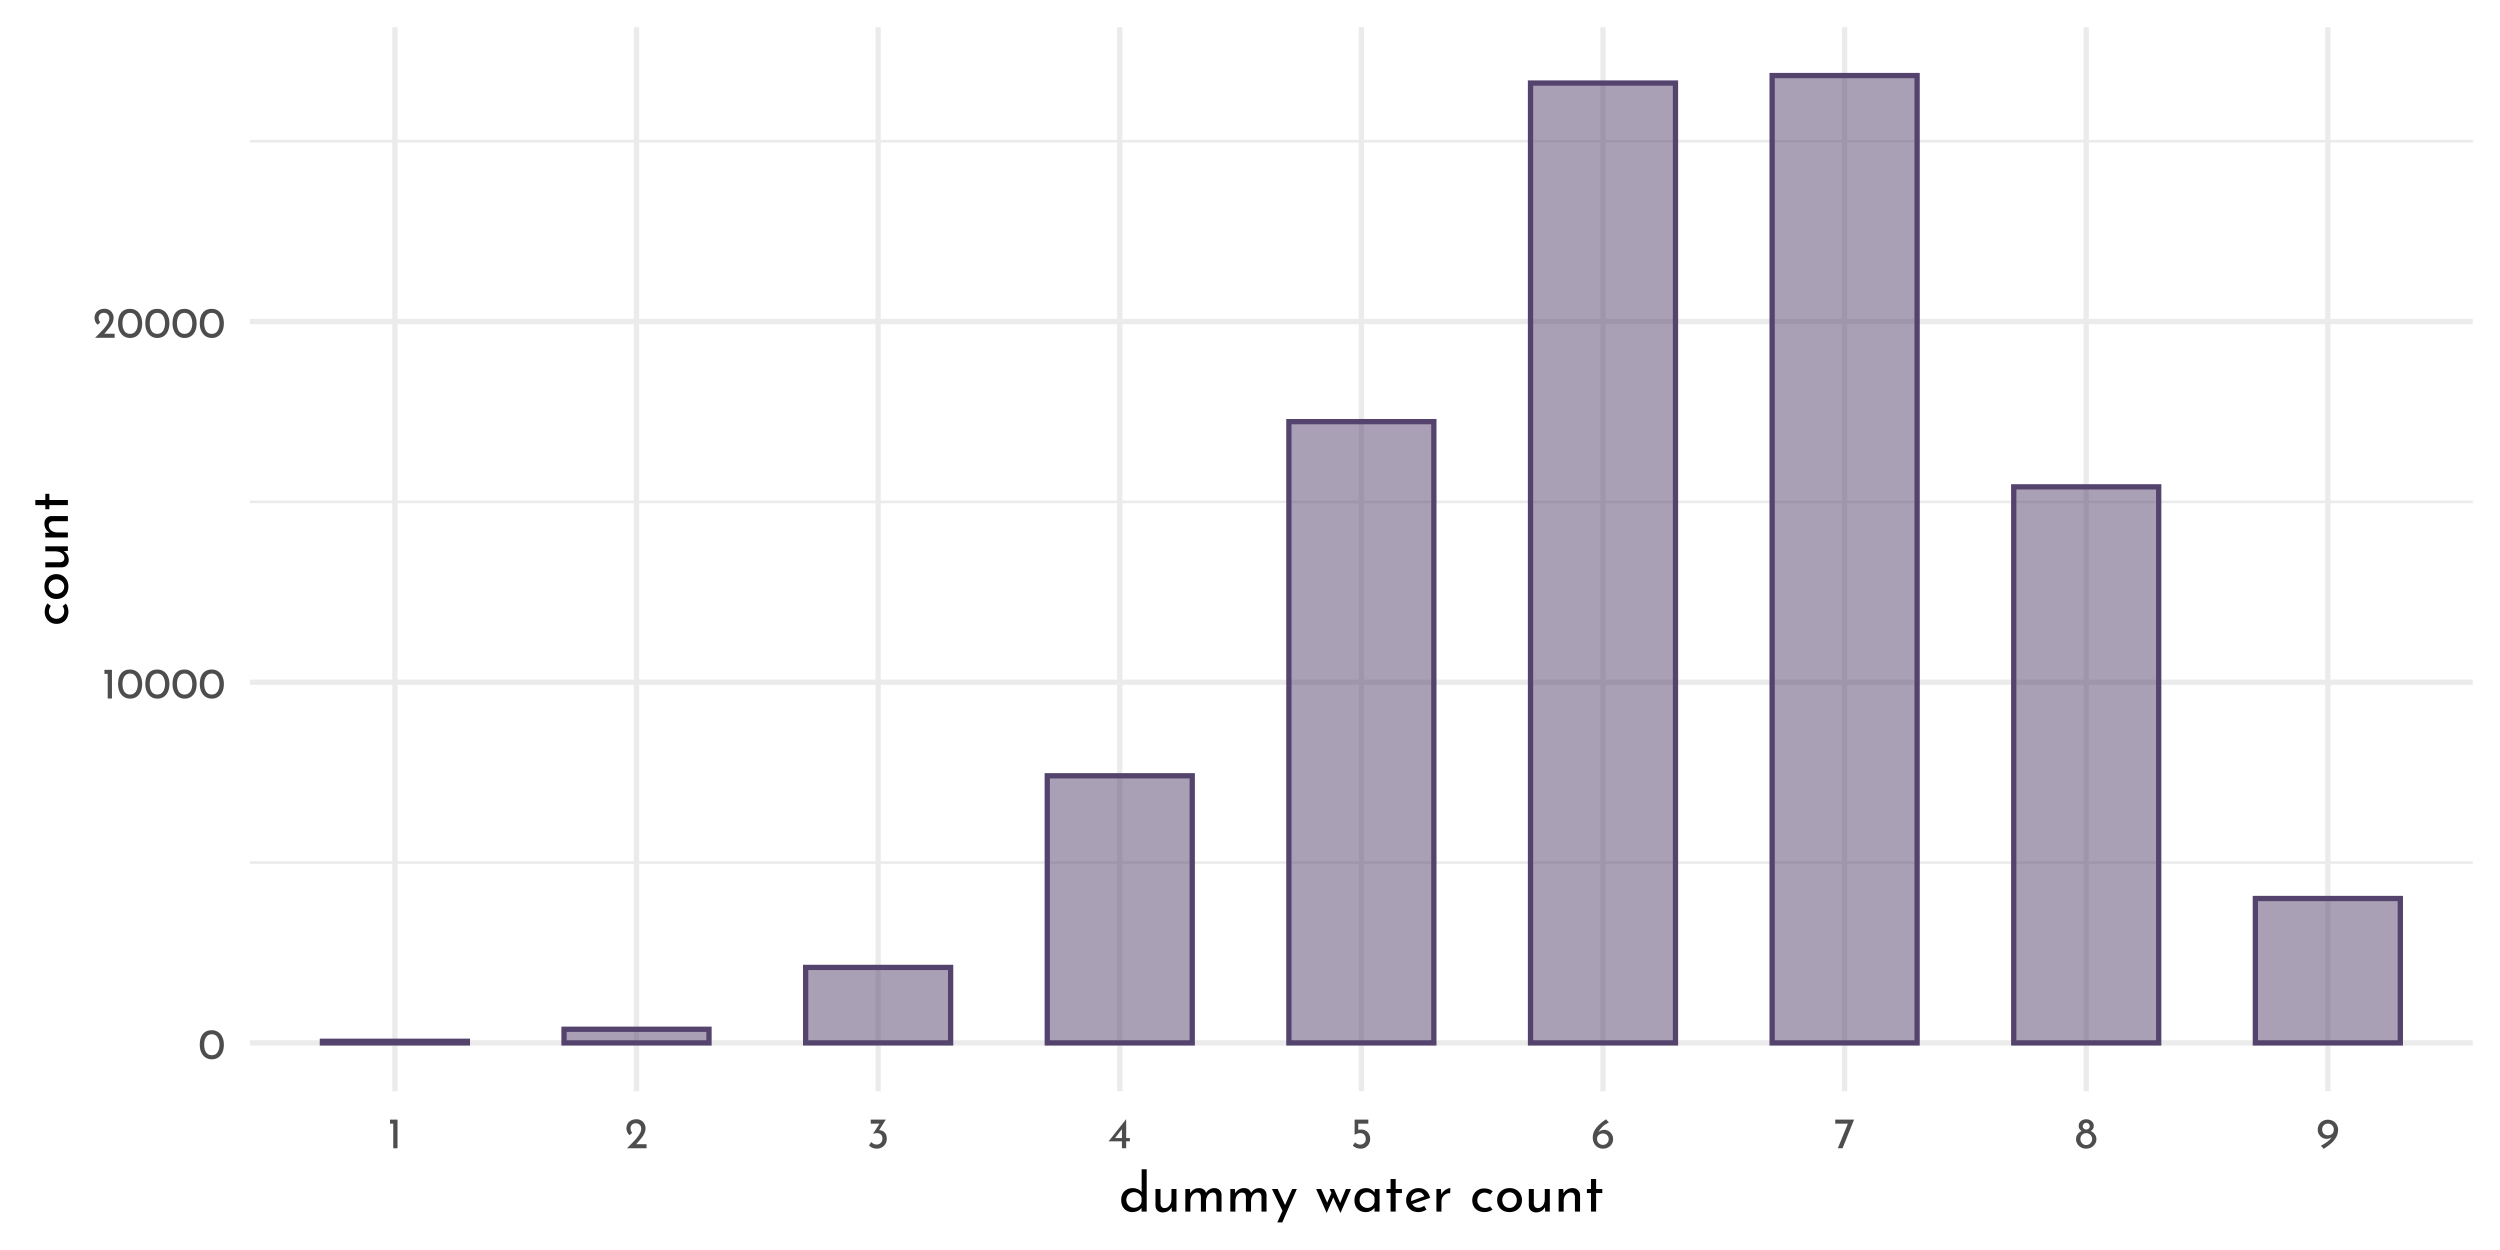
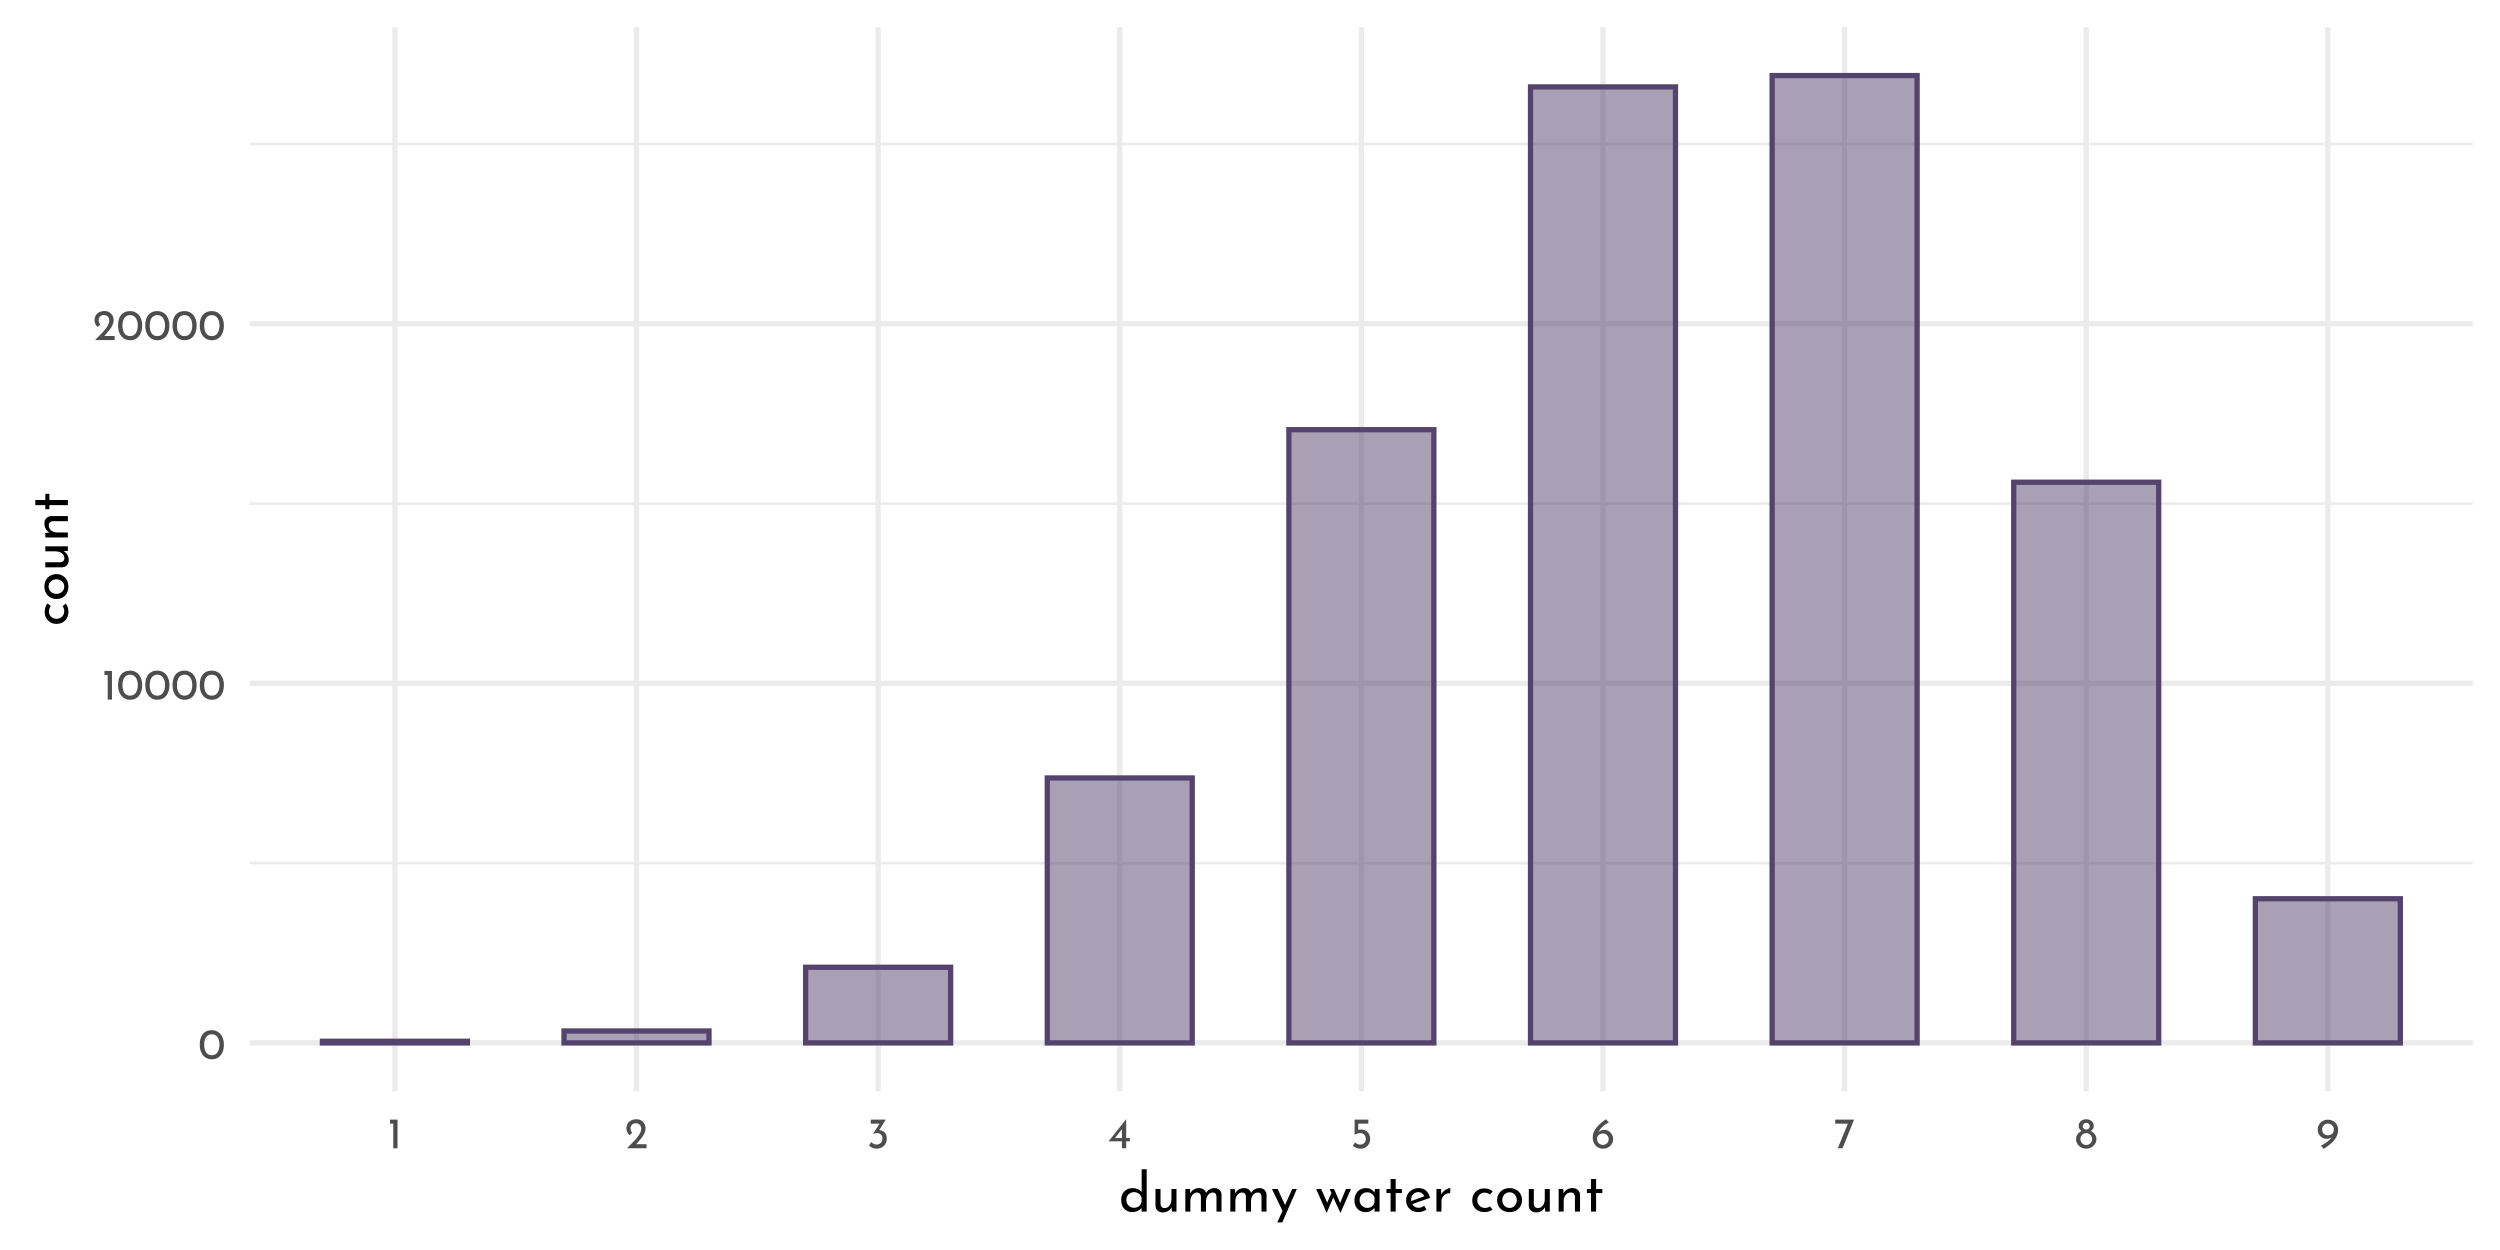
<svg xmlns="http://www.w3.org/2000/svg" xmlns:xlink="http://www.w3.org/1999/xlink" width="504pt" height="252pt" viewBox="0 0 504 252" version="1.1">
  <defs>
    <g>
      <symbol overflow="visible" id="glyph0-0">
        <path style="stroke:none;" d="" />
      </symbol>
      <symbol overflow="visible" id="glyph0-1">
        <path style="stroke:none;" d="M 2.75 0.031 C 2.27 0.031 1.848 -0.086 1.484 -0.328 C 1.117 -0.566 0.832 -0.906 0.625 -1.344 C 0.414 -1.789 0.312 -2.316 0.312 -2.922 C 0.312 -3.879 0.523 -4.609 0.953 -5.109 C 1.391 -5.609 1.988 -5.852 2.75 -5.844 C 3.219 -5.844 3.633 -5.723 4 -5.484 C 4.375 -5.254 4.66 -4.914 4.859 -4.469 C 5.066 -4.031 5.172 -3.516 5.172 -2.922 C 5.172 -2.305 5.066 -1.773 4.859 -1.328 C 4.66 -0.891 4.375 -0.551 4 -0.312 C 3.633 -0.082 3.219 0.031 2.75 0.031 Z M 2.734 -0.797 C 3.234 -0.797 3.613 -0.988 3.875 -1.375 C 4.145 -1.758 4.285 -2.281 4.297 -2.938 C 4.285 -3.57 4.145 -4.078 3.875 -4.453 C 3.613 -4.836 3.234 -5.031 2.734 -5.031 C 2.242 -5.031 1.863 -4.836 1.594 -4.453 C 1.332 -4.078 1.203 -3.566 1.203 -2.922 C 1.203 -2.266 1.332 -1.742 1.594 -1.359 C 1.863 -0.984 2.242 -0.797 2.734 -0.797 Z M 2.734 -0.797 " />
      </symbol>
      <symbol overflow="visible" id="glyph0-2">
        <path style="stroke:none;" d="M 1.984 -5.781 L 1.984 0 L 1.125 0 L 1.125 -4.969 L 0.469 -4.969 L 0.469 -5.781 Z M 1.984 -5.781 " />
      </symbol>
      <symbol overflow="visible" id="glyph0-3">
        <path style="stroke:none;" d="M 4.422 -0.828 L 4.422 0 L 0.469 0 L 0.766 -0.297 C 1.359 -0.891 1.82 -1.367 2.156 -1.734 C 2.5 -2.109 2.781 -2.484 3 -2.859 C 3.227 -3.242 3.344 -3.602 3.344 -3.938 C 3.344 -4.301 3.234 -4.578 3.016 -4.766 C 2.805 -4.953 2.551 -5.047 2.25 -5.047 C 2.008 -5.047 1.805 -4.992 1.641 -4.891 C 1.484 -4.785 1.367 -4.656 1.297 -4.5 C 1.223 -4.352 1.188 -4.207 1.188 -4.062 C 1.188 -3.688 1.301 -3.375 1.531 -3.125 L 1.016 -2.656 C 0.816 -2.77 0.656 -2.969 0.531 -3.25 C 0.414 -3.531 0.359 -3.789 0.359 -4.031 C 0.359 -4.352 0.438 -4.656 0.594 -4.938 C 0.758 -5.219 0.992 -5.441 1.297 -5.609 C 1.609 -5.773 1.973 -5.859 2.391 -5.859 C 2.742 -5.859 3.062 -5.773 3.344 -5.609 C 3.625 -5.441 3.836 -5.219 3.984 -4.938 C 4.141 -4.656 4.219 -4.348 4.219 -4.016 C 4.219 -3.68 4.141 -3.344 3.984 -3 C 3.828 -2.664 3.629 -2.352 3.391 -2.062 C 3.16 -1.77 2.852 -1.406 2.469 -0.969 L 2.344 -0.828 Z M 4.422 -0.828 " />
      </symbol>
      <symbol overflow="visible" id="glyph0-4">
        <path style="stroke:none;" d="M 2.516 -3.656 C 2.961 -3.633 3.328 -3.484 3.609 -3.203 C 3.898 -2.922 4.047 -2.492 4.047 -1.922 C 4.047 -1.523 3.953 -1.176 3.766 -0.875 C 3.586 -0.57 3.344 -0.336 3.031 -0.172 C 2.719 -0.004 2.375 0.078 2 0.078 C 1.719 0.078 1.438 0.02 1.156 -0.094 C 0.875 -0.219 0.645 -0.375 0.469 -0.562 L 0.906 -1.266 C 1.02 -1.129 1.176 -1.008 1.375 -0.906 C 1.57 -0.801 1.773 -0.75 1.984 -0.75 C 2.316 -0.75 2.598 -0.859 2.828 -1.078 C 3.055 -1.305 3.172 -1.609 3.172 -1.984 C 3.172 -2.305 3.07 -2.566 2.875 -2.766 C 2.676 -2.961 2.406 -3.062 2.062 -3.062 C 1.812 -3.062 1.562 -3.016 1.312 -2.922 L 1.297 -2.969 L 2.594 -4.969 L 0.812 -4.969 L 0.812 -5.781 L 3.844 -5.781 Z M 2.516 -3.656 " />
      </symbol>
      <symbol overflow="visible" id="glyph0-5">
        <path style="stroke:none;" d="M 4.406 -2.062 L 4.406 -1.406 L 3.656 -1.406 L 3.656 0 L 2.797 0 L 2.797 -1.406 L 0.109 -1.406 L 3.641 -5.859 L 3.656 -5.859 L 3.656 -2.062 Z M 2.797 -2.062 L 2.797 -3.859 L 1.406 -2.062 Z M 2.797 -2.062 " />
      </symbol>
      <symbol overflow="visible" id="glyph0-6">
        <path style="stroke:none;" d="M 2.266 -3.781 C 2.641 -3.781 2.961 -3.691 3.234 -3.516 C 3.516 -3.348 3.723 -3.125 3.859 -2.844 C 4.004 -2.562 4.078 -2.242 4.078 -1.891 C 4.078 -1.523 3.992 -1.191 3.828 -0.891 C 3.66 -0.598 3.43 -0.363 3.141 -0.188 C 2.848 -0.008 2.52 0.078 2.156 0.078 C 1.852 0.078 1.555 0.02 1.266 -0.094 C 0.984 -0.207 0.754 -0.352 0.578 -0.531 L 1.031 -1.203 C 1.145 -1.066 1.297 -0.957 1.484 -0.875 C 1.68 -0.789 1.879 -0.75 2.078 -0.75 C 2.398 -0.75 2.664 -0.852 2.875 -1.062 C 3.082 -1.27 3.188 -1.535 3.188 -1.859 C 3.188 -2.223 3.086 -2.516 2.891 -2.734 C 2.703 -2.953 2.426 -3.062 2.062 -3.062 C 1.863 -3.062 1.676 -3.031 1.5 -2.969 C 1.32 -2.914 1.133 -2.836 0.938 -2.734 L 0.938 -5.781 L 3.703 -5.781 L 3.703 -4.969 L 1.672 -4.969 L 1.672 -3.719 C 1.859 -3.758 2.055 -3.781 2.266 -3.781 Z M 2.266 -3.781 " />
      </symbol>
      <symbol overflow="visible" id="glyph0-7">
        <path style="stroke:none;" d="M 2.688 -3.719 C 2.988 -3.719 3.27 -3.633 3.531 -3.469 C 3.801 -3.312 4.02 -3.094 4.188 -2.812 C 4.352 -2.531 4.438 -2.211 4.438 -1.859 C 4.438 -1.484 4.344 -1.145 4.156 -0.844 C 3.969 -0.551 3.719 -0.32 3.406 -0.156 C 3.094 0 2.758 0.078 2.406 0.078 C 2.02 0.078 1.664 -0.016 1.344 -0.203 C 1.031 -0.398 0.781 -0.672 0.594 -1.016 C 0.414 -1.359 0.328 -1.758 0.328 -2.219 C 0.328 -2.914 0.578 -3.566 1.078 -4.172 C 1.578 -4.773 2.219 -5.332 3 -5.844 L 3.578 -5.219 C 3.047 -4.957 2.602 -4.656 2.25 -4.312 C 1.906 -3.969 1.648 -3.613 1.484 -3.25 C 1.785 -3.562 2.188 -3.719 2.688 -3.719 Z M 2.375 -0.688 C 2.707 -0.688 2.984 -0.797 3.203 -1.016 C 3.43 -1.234 3.547 -1.516 3.547 -1.859 C 3.547 -2.191 3.43 -2.461 3.203 -2.672 C 2.984 -2.879 2.707 -2.984 2.375 -2.984 C 2.164 -2.984 1.969 -2.938 1.781 -2.844 C 1.602 -2.758 1.461 -2.641 1.359 -2.484 C 1.254 -2.328 1.203 -2.16 1.203 -1.984 L 1.203 -1.828 C 1.203 -1.617 1.254 -1.426 1.359 -1.25 C 1.461 -1.082 1.602 -0.945 1.781 -0.844 C 1.969 -0.738 2.164 -0.688 2.375 -0.688 Z M 2.375 -0.688 " />
      </symbol>
      <symbol overflow="visible" id="glyph0-8">
        <path style="stroke:none;" d="M 4.062 -5.781 L 1.734 0 L 0.781 0 L 2.812 -4.969 L 0.266 -4.969 L 0.266 -5.781 Z M 4.062 -5.781 " />
      </symbol>
      <symbol overflow="visible" id="glyph0-9">
        <path style="stroke:none;" d="M 0.25 -1.828 C 0.25 -2.234 0.359 -2.578 0.578 -2.859 C 0.805 -3.148 1.07 -3.359 1.375 -3.484 C 1.188 -3.609 1.039 -3.754 0.938 -3.922 C 0.832 -4.086 0.781 -4.289 0.781 -4.531 C 0.781 -4.781 0.844 -5.004 0.969 -5.203 C 1.102 -5.41 1.285 -5.57 1.516 -5.688 C 1.742 -5.801 2.004 -5.859 2.297 -5.859 C 2.578 -5.859 2.832 -5.801 3.062 -5.688 C 3.301 -5.57 3.488 -5.414 3.625 -5.219 C 3.758 -5.02 3.828 -4.801 3.828 -4.562 C 3.828 -4.312 3.773 -4.102 3.672 -3.938 C 3.566 -3.77 3.41 -3.617 3.203 -3.484 C 3.523 -3.348 3.797 -3.133 4.016 -2.844 C 4.242 -2.562 4.359 -2.223 4.359 -1.828 C 4.359 -1.492 4.266 -1.18 4.078 -0.891 C 3.898 -0.598 3.648 -0.363 3.328 -0.188 C 3.016 -0.008 2.664 0.078 2.281 0.078 C 1.906 0.078 1.562 -0.008 1.25 -0.188 C 0.938 -0.363 0.691 -0.598 0.516 -0.891 C 0.336 -1.18 0.25 -1.492 0.25 -1.828 Z M 1.594 -4.438 C 1.594 -4.25 1.664 -4.094 1.812 -3.969 C 1.957 -3.844 2.125 -3.781 2.312 -3.781 C 2.5 -3.781 2.66 -3.844 2.797 -3.969 C 2.941 -4.094 3.016 -4.25 3.016 -4.438 C 3.016 -4.633 2.945 -4.801 2.812 -4.938 C 2.676 -5.07 2.508 -5.141 2.312 -5.141 C 2.113 -5.141 1.941 -5.07 1.797 -4.938 C 1.66 -4.801 1.594 -4.633 1.594 -4.438 Z M 1.125 -1.859 C 1.125 -1.648 1.176 -1.453 1.281 -1.266 C 1.383 -1.078 1.523 -0.926 1.703 -0.812 C 1.879 -0.707 2.07 -0.656 2.281 -0.656 C 2.5 -0.656 2.703 -0.707 2.891 -0.812 C 3.078 -0.926 3.223 -1.078 3.328 -1.266 C 3.441 -1.453 3.5 -1.648 3.5 -1.859 C 3.5 -2.078 3.445 -2.273 3.344 -2.453 C 3.238 -2.641 3.094 -2.785 2.906 -2.891 C 2.719 -3.004 2.52 -3.062 2.312 -3.062 C 2.094 -3.062 1.891 -3.008 1.703 -2.906 C 1.523 -2.801 1.383 -2.656 1.281 -2.469 C 1.176 -2.281 1.125 -2.078 1.125 -1.859 Z M 1.125 -1.859 " />
      </symbol>
      <symbol overflow="visible" id="glyph0-10">
        <path style="stroke:none;" d="M 2.359 -5.766 C 2.742 -5.766 3.094 -5.676 3.406 -5.5 C 3.727 -5.332 3.977 -5.094 4.156 -4.781 C 4.344 -4.469 4.438 -4.117 4.438 -3.734 C 4.438 -3.16 4.297 -2.641 4.016 -2.172 C 3.742 -1.711 3.41 -1.312 3.016 -0.969 C 2.617 -0.625 2.129 -0.266 1.547 0.109 L 0.969 -0.516 C 1.477 -0.773 1.922 -1.051 2.297 -1.344 C 2.68 -1.645 2.969 -1.941 3.156 -2.234 C 2.883 -2.016 2.523 -1.906 2.078 -1.906 C 1.773 -1.906 1.488 -1.984 1.219 -2.141 C 0.957 -2.305 0.742 -2.523 0.578 -2.797 C 0.41 -3.078 0.328 -3.391 0.328 -3.734 C 0.328 -4.141 0.422 -4.492 0.609 -4.797 C 0.797 -5.109 1.047 -5.348 1.359 -5.516 C 1.672 -5.68 2.004 -5.766 2.359 -5.766 Z M 1.219 -3.797 C 1.219 -3.441 1.328 -3.156 1.547 -2.938 C 1.773 -2.727 2.055 -2.625 2.391 -2.625 C 2.734 -2.625 3.016 -2.723 3.234 -2.922 C 3.453 -3.129 3.562 -3.383 3.562 -3.688 L 3.562 -3.859 C 3.551 -4.172 3.43 -4.438 3.203 -4.656 C 2.984 -4.875 2.711 -4.984 2.391 -4.984 C 2.055 -4.984 1.773 -4.867 1.547 -4.641 C 1.328 -4.422 1.219 -4.141 1.219 -3.797 Z M 1.219 -3.797 " />
      </symbol>
      <symbol overflow="visible" id="glyph1-0">
        <path style="stroke:none;" d="" />
      </symbol>
      <symbol overflow="visible" id="glyph1-1">
        <path style="stroke:none;" d="M 5.641 -8.531 L 5.641 0 L 4.609 0 L 4.609 -0.719 C 4.391 -0.457 4.117 -0.254 3.797 -0.109 C 3.484 0.035 3.133 0.109 2.75 0.109 C 2.32 0.109 1.938 0.008 1.594 -0.188 C 1.25 -0.395 0.977 -0.68 0.781 -1.047 C 0.594 -1.422 0.5 -1.852 0.5 -2.344 C 0.5 -2.832 0.598 -3.258 0.797 -3.625 C 1.004 -3.988 1.285 -4.266 1.641 -4.453 C 2.004 -4.641 2.414 -4.734 2.875 -4.734 C 3.219 -4.734 3.547 -4.66 3.859 -4.516 C 4.18 -4.379 4.438 -4.188 4.625 -3.938 L 4.625 -8.531 Z M 3.062 -0.766 C 3.457 -0.766 3.789 -0.867 4.062 -1.078 C 4.344 -1.297 4.523 -1.586 4.609 -1.953 L 4.609 -2.812 C 4.523 -3.133 4.336 -3.398 4.047 -3.609 C 3.766 -3.816 3.438 -3.922 3.062 -3.922 C 2.789 -3.922 2.535 -3.852 2.297 -3.719 C 2.066 -3.582 1.879 -3.395 1.734 -3.156 C 1.598 -2.926 1.531 -2.66 1.531 -2.359 C 1.531 -2.055 1.598 -1.785 1.734 -1.547 C 1.879 -1.305 2.066 -1.113 2.297 -0.969 C 2.535 -0.832 2.789 -0.766 3.062 -0.766 Z M 3.062 -0.766 " />
      </symbol>
      <symbol overflow="visible" id="glyph1-2">
        <path style="stroke:none;" d="M 5.125 -4.547 L 5.125 0 L 4.203 0 L 4.141 -0.875 C 3.984 -0.562 3.742 -0.305 3.422 -0.109 C 3.098 0.078 2.738 0.172 2.344 0.172 C 1.926 0.172 1.582 0.047 1.312 -0.203 C 1.039 -0.453 0.898 -0.781 0.891 -1.188 L 0.891 -4.547 L 1.906 -4.547 L 1.906 -1.547 C 1.926 -1.297 2.004 -1.094 2.141 -0.938 C 2.273 -0.789 2.477 -0.711 2.75 -0.703 C 3 -0.703 3.223 -0.773 3.422 -0.922 C 3.629 -1.078 3.797 -1.285 3.922 -1.547 C 4.047 -1.816 4.109 -2.113 4.109 -2.438 L 4.109 -4.547 Z M 5.125 -4.547 " />
      </symbol>
      <symbol overflow="visible" id="glyph1-3">
        <path style="stroke:none;" d="M 6.734 -4.734 C 7.172 -4.734 7.52 -4.609 7.781 -4.359 C 8.039 -4.117 8.176 -3.789 8.188 -3.375 L 8.188 0 L 7.172 0 L 7.172 -3 C 7.148 -3.539 6.91 -3.82 6.453 -3.844 C 6.18 -3.844 5.941 -3.766 5.734 -3.609 C 5.523 -3.453 5.363 -3.242 5.25 -2.984 C 5.133 -2.734 5.07 -2.461 5.062 -2.172 L 5.062 0 L 4.031 0 L 4.031 -3 C 4.008 -3.539 3.758 -3.82 3.281 -3.844 C 3.02 -3.844 2.785 -3.766 2.578 -3.609 C 2.367 -3.453 2.203 -3.242 2.078 -2.984 C 1.961 -2.723 1.906 -2.445 1.906 -2.156 L 1.906 0 L 0.891 0 L 0.891 -4.547 L 1.812 -4.547 L 1.891 -3.703 C 2.066 -4.023 2.305 -4.273 2.609 -4.453 C 2.91 -4.641 3.258 -4.734 3.656 -4.734 C 4.02 -4.734 4.328 -4.645 4.578 -4.469 C 4.828 -4.301 4.988 -4.066 5.062 -3.766 C 5.25 -4.066 5.488 -4.301 5.781 -4.469 C 6.07 -4.645 6.391 -4.734 6.734 -4.734 Z M 6.734 -4.734 " />
      </symbol>
      <symbol overflow="visible" id="glyph1-4">
        <path style="stroke:none;" d="M 5.219 -4.547 L 2.281 2.188 L 1.281 2.188 L 2.328 -0.156 L 0.203 -4.547 L 1.359 -4.547 L 2.844 -1.312 L 4.281 -4.547 Z M 5.219 -4.547 " />
      </symbol>
      <symbol overflow="visible" id="glyph1-5">
        <path style="stroke:none;" d="" />
      </symbol>
      <symbol overflow="visible" id="glyph1-6">
        <path style="stroke:none;" d="M 7.219 -4.547 L 5.109 0.281 L 3.656 -2.844 L 2.328 0.281 L 0.203 -4.547 L 1.219 -4.547 L 2.438 -1.797 L 3.281 -3.766 L 2.922 -4.547 L 3.812 -4.547 L 5.047 -1.734 L 6.203 -4.547 Z M 7.219 -4.547 " />
      </symbol>
      <symbol overflow="visible" id="glyph1-7">
        <path style="stroke:none;" d="M 5.562 -4.547 L 5.562 0 L 4.547 0 L 4.547 -0.75 C 4.379 -0.531 4.141 -0.332 3.828 -0.156 C 3.523 0.02 3.18 0.109 2.797 0.109 C 2.359 0.109 1.961 0.016 1.609 -0.172 C 1.266 -0.359 0.992 -0.629 0.797 -0.984 C 0.598 -1.348 0.5 -1.781 0.5 -2.281 C 0.5 -2.781 0.602 -3.211 0.812 -3.578 C 1.02 -3.953 1.301 -4.238 1.656 -4.438 C 2.008 -4.633 2.406 -4.734 2.844 -4.734 C 3.227 -4.734 3.562 -4.648 3.844 -4.484 C 4.133 -4.316 4.367 -4.098 4.547 -3.828 L 4.625 -4.547 Z M 3.062 -0.734 C 3.438 -0.734 3.758 -0.836 4.031 -1.047 C 4.301 -1.254 4.473 -1.539 4.547 -1.906 L 4.547 -2.812 C 4.453 -3.125 4.266 -3.379 3.984 -3.578 C 3.711 -3.785 3.395 -3.891 3.031 -3.891 C 2.758 -3.891 2.508 -3.82 2.281 -3.688 C 2.051 -3.562 1.867 -3.379 1.734 -3.141 C 1.598 -2.898 1.531 -2.629 1.531 -2.328 C 1.531 -2.035 1.598 -1.77 1.734 -1.531 C 1.879 -1.289 2.066 -1.098 2.297 -0.953 C 2.535 -0.805 2.789 -0.734 3.062 -0.734 Z M 3.062 -0.734 " />
      </symbol>
      <symbol overflow="visible" id="glyph1-8">
        <path style="stroke:none;" d="M 2.359 -6.562 L 2.359 -4.547 L 3.609 -4.547 L 3.609 -3.734 L 2.359 -3.734 L 2.359 0 L 1.328 0 L 1.328 -3.734 L 0.5 -3.734 L 0.5 -4.547 L 1.328 -4.547 L 1.328 -6.562 Z M 2.359 -6.562 " />
      </symbol>
      <symbol overflow="visible" id="glyph1-9">
        <path style="stroke:none;" d="M 3.031 -0.766 C 3.406 -0.766 3.773 -0.898 4.141 -1.172 L 4.609 -0.406 C 4.367 -0.25 4.109 -0.125 3.828 -0.031 C 3.547 0.062 3.27 0.109 3 0.109 C 2.5 0.109 2.055 0.004 1.672 -0.203 C 1.297 -0.41 1.004 -0.695 0.797 -1.062 C 0.598 -1.426 0.5 -1.844 0.5 -2.312 C 0.5 -2.758 0.609 -3.164 0.828 -3.531 C 1.055 -3.906 1.363 -4.195 1.75 -4.406 C 2.133 -4.625 2.562 -4.734 3.031 -4.734 C 3.625 -4.734 4.117 -4.562 4.516 -4.219 C 4.91 -3.875 5.18 -3.391 5.328 -2.766 L 1.734 -1.5 C 1.859 -1.27 2.031 -1.086 2.25 -0.953 C 2.477 -0.828 2.738 -0.766 3.031 -0.766 Z M 2.953 -3.922 C 2.535 -3.922 2.188 -3.773 1.906 -3.484 C 1.633 -3.191 1.5 -2.816 1.5 -2.359 C 1.5 -2.254 1.504 -2.172 1.516 -2.109 L 4.172 -3.094 C 4.055 -3.344 3.898 -3.539 3.703 -3.688 C 3.504 -3.844 3.254 -3.922 2.953 -3.922 Z M 2.953 -3.922 " />
      </symbol>
      <symbol overflow="visible" id="glyph1-10">
        <path style="stroke:none;" d="M 1.875 -3.469 C 2 -3.719 2.164 -3.938 2.375 -4.125 C 2.594 -4.32 2.82 -4.473 3.062 -4.578 C 3.312 -4.68 3.523 -4.734 3.703 -4.734 L 3.656 -3.719 C 3.332 -3.727 3.035 -3.66 2.766 -3.516 C 2.492 -3.367 2.281 -3.164 2.125 -2.906 C 1.977 -2.645 1.906 -2.367 1.906 -2.078 L 1.906 0 L 0.891 0 L 0.891 -4.547 L 1.797 -4.547 Z M 1.875 -3.469 " />
      </symbol>
      <symbol overflow="visible" id="glyph1-11">
        <path style="stroke:none;" d="M 4.594 -0.422 C 4.383 -0.254 4.141 -0.125 3.859 -0.031 C 3.578 0.062 3.285 0.109 2.984 0.109 C 2.492 0.109 2.062 0.008 1.688 -0.188 C 1.312 -0.383 1.02 -0.664 0.812 -1.031 C 0.602 -1.395 0.5 -1.812 0.5 -2.281 C 0.5 -2.75 0.609 -3.164 0.828 -3.531 C 1.047 -3.895 1.336 -4.176 1.703 -4.375 C 2.066 -4.57 2.461 -4.672 2.891 -4.672 C 3.586 -4.672 4.164 -4.484 4.625 -4.109 L 4.109 -3.438 C 3.961 -3.539 3.789 -3.629 3.594 -3.703 C 3.406 -3.785 3.203 -3.828 2.984 -3.828 C 2.711 -3.828 2.461 -3.758 2.234 -3.625 C 2.016 -3.488 1.836 -3.301 1.703 -3.062 C 1.578 -2.832 1.516 -2.57 1.516 -2.281 C 1.516 -2 1.582 -1.738 1.719 -1.5 C 1.852 -1.27 2.035 -1.082 2.266 -0.938 C 2.504 -0.801 2.773 -0.734 3.078 -0.734 C 3.453 -0.734 3.781 -0.844 4.062 -1.062 Z M 4.594 -0.422 " />
      </symbol>
      <symbol overflow="visible" id="glyph1-12">
        <path style="stroke:none;" d="M 0.5 -2.328 C 0.5 -2.766 0.602 -3.172 0.812 -3.547 C 1.031 -3.922 1.332 -4.211 1.719 -4.422 C 2.102 -4.629 2.539 -4.734 3.031 -4.734 C 3.508 -4.734 3.938 -4.629 4.312 -4.422 C 4.695 -4.211 4.992 -3.922 5.203 -3.547 C 5.41 -3.18 5.516 -2.773 5.516 -2.328 C 5.516 -1.867 5.41 -1.453 5.203 -1.078 C 4.992 -0.711 4.695 -0.422 4.312 -0.203 C 3.926 0.004 3.488 0.109 3 0.109 C 2.52 0.109 2.086 0.008 1.703 -0.188 C 1.328 -0.395 1.031 -0.68 0.812 -1.047 C 0.602 -1.41 0.5 -1.836 0.5 -2.328 Z M 1.531 -2.312 C 1.531 -2.02 1.594 -1.754 1.719 -1.516 C 1.844 -1.273 2.016 -1.082 2.234 -0.938 C 2.461 -0.801 2.711 -0.734 2.984 -0.734 C 3.41 -0.734 3.766 -0.883 4.047 -1.188 C 4.328 -1.488 4.469 -1.863 4.469 -2.312 C 4.469 -2.758 4.328 -3.133 4.047 -3.438 C 3.766 -3.738 3.41 -3.891 2.984 -3.891 C 2.711 -3.891 2.461 -3.816 2.234 -3.672 C 2.016 -3.535 1.844 -3.344 1.719 -3.094 C 1.594 -2.852 1.531 -2.594 1.531 -2.312 Z M 1.531 -2.312 " />
      </symbol>
      <symbol overflow="visible" id="glyph1-13">
        <path style="stroke:none;" d="M 3.719 -4.734 C 4.145 -4.734 4.492 -4.602 4.766 -4.344 C 5.047 -4.094 5.191 -3.766 5.203 -3.359 L 5.203 0 L 4.172 0 L 4.172 -3.016 C 4.148 -3.273 4.07 -3.477 3.938 -3.625 C 3.801 -3.77 3.594 -3.844 3.312 -3.844 C 2.906 -3.844 2.566 -3.68 2.297 -3.359 C 2.035 -3.035 1.906 -2.629 1.906 -2.141 L 1.906 0 L 0.891 0 L 0.891 -4.547 L 1.812 -4.547 L 1.875 -3.672 C 2.039 -4.004 2.285 -4.266 2.609 -4.453 C 2.93 -4.641 3.301 -4.734 3.719 -4.734 Z M 3.719 -4.734 " />
      </symbol>
      <symbol overflow="visible" id="glyph2-0">
        <path style="stroke:none;" d="" />
      </symbol>
      <symbol overflow="visible" id="glyph2-1">
        <path style="stroke:none;" d="M -0.422 -4.594 C -0.254 -4.383 -0.125 -4.141 -0.031 -3.859 C 0.062 -3.578 0.109 -3.285 0.109 -2.984 C 0.109 -2.492 0.008 -2.062 -0.188 -1.688 C -0.383 -1.312 -0.664 -1.02 -1.031 -0.812 C -1.395 -0.602 -1.812 -0.5 -2.281 -0.5 C -2.75 -0.5 -3.164 -0.609 -3.531 -0.828 C -3.895 -1.047 -4.176 -1.336 -4.375 -1.703 C -4.57 -2.066 -4.672 -2.461 -4.672 -2.891 C -4.672 -3.586 -4.484 -4.164 -4.109 -4.625 L -3.438 -4.109 C -3.539 -3.961 -3.629 -3.789 -3.703 -3.594 C -3.785 -3.406 -3.828 -3.203 -3.828 -2.984 C -3.828 -2.711 -3.758 -2.461 -3.625 -2.234 C -3.488 -2.016 -3.301 -1.836 -3.062 -1.703 C -2.832 -1.578 -2.57 -1.516 -2.281 -1.516 C -2 -1.516 -1.738 -1.582 -1.5 -1.719 C -1.27 -1.852 -1.082 -2.035 -0.938 -2.266 C -0.801 -2.504 -0.734 -2.773 -0.734 -3.078 C -0.734 -3.453 -0.844 -3.781 -1.062 -4.062 Z M -0.422 -4.594 " />
      </symbol>
      <symbol overflow="visible" id="glyph2-2">
        <path style="stroke:none;" d="M -2.328 -0.5 C -2.766 -0.5 -3.172 -0.602 -3.547 -0.812 C -3.922 -1.031 -4.211 -1.332 -4.422 -1.719 C -4.629 -2.102 -4.734 -2.539 -4.734 -3.031 C -4.734 -3.508 -4.629 -3.938 -4.422 -4.312 C -4.211 -4.695 -3.922 -4.992 -3.547 -5.203 C -3.18 -5.41 -2.773 -5.516 -2.328 -5.516 C -1.867 -5.516 -1.453 -5.41 -1.078 -5.203 C -0.711 -4.992 -0.422 -4.695 -0.203 -4.312 C 0.004 -3.926 0.109 -3.488 0.109 -3 C 0.109 -2.52 0.008 -2.086 -0.188 -1.703 C -0.395 -1.328 -0.68 -1.031 -1.047 -0.812 C -1.41 -0.602 -1.836 -0.5 -2.328 -0.5 Z M -2.312 -1.531 C -2.02 -1.531 -1.754 -1.594 -1.516 -1.719 C -1.273 -1.844 -1.082 -2.016 -0.938 -2.234 C -0.801 -2.461 -0.734 -2.711 -0.734 -2.984 C -0.734 -3.41 -0.883 -3.766 -1.188 -4.047 C -1.488 -4.328 -1.863 -4.469 -2.312 -4.469 C -2.758 -4.469 -3.133 -4.328 -3.438 -4.047 C -3.738 -3.766 -3.891 -3.41 -3.891 -2.984 C -3.891 -2.711 -3.816 -2.461 -3.672 -2.234 C -3.535 -2.016 -3.344 -1.844 -3.094 -1.719 C -2.852 -1.594 -2.594 -1.531 -2.312 -1.531 Z M -2.312 -1.531 " />
      </symbol>
      <symbol overflow="visible" id="glyph2-3">
        <path style="stroke:none;" d="M -4.547 -5.125 L 0 -5.125 L 0 -4.203 L -0.875 -4.141 C -0.562 -3.984 -0.305 -3.742 -0.109 -3.422 C 0.078 -3.098 0.172 -2.738 0.172 -2.344 C 0.172 -1.926 0.047 -1.582 -0.203 -1.312 C -0.453 -1.039 -0.781 -0.898 -1.188 -0.891 L -4.547 -0.891 L -4.547 -1.906 L -1.547 -1.906 C -1.297 -1.926 -1.094 -2.004 -0.938 -2.141 C -0.789 -2.273 -0.711 -2.477 -0.703 -2.75 C -0.703 -3 -0.773 -3.223 -0.922 -3.422 C -1.078 -3.629 -1.285 -3.797 -1.547 -3.922 C -1.816 -4.047 -2.113 -4.109 -2.438 -4.109 L -4.547 -4.109 Z M -4.547 -5.125 " />
      </symbol>
      <symbol overflow="visible" id="glyph2-4">
        <path style="stroke:none;" d="M -4.734 -3.719 C -4.734 -4.145 -4.602 -4.492 -4.344 -4.766 C -4.094 -5.047 -3.766 -5.191 -3.359 -5.203 L 0 -5.203 L 0 -4.172 L -3.016 -4.172 C -3.273 -4.148 -3.477 -4.07 -3.625 -3.938 C -3.77 -3.801 -3.844 -3.594 -3.844 -3.312 C -3.844 -2.906 -3.68 -2.566 -3.359 -2.297 C -3.035 -2.035 -2.629 -1.906 -2.141 -1.906 L 0 -1.906 L 0 -0.891 L -4.547 -0.891 L -4.547 -1.812 L -3.672 -1.875 C -4.004 -2.039 -4.266 -2.285 -4.453 -2.609 C -4.641 -2.93 -4.734 -3.301 -4.734 -3.719 Z M -4.734 -3.719 " />
      </symbol>
      <symbol overflow="visible" id="glyph2-5">
        <path style="stroke:none;" d="M -6.562 -2.359 L -4.547 -2.359 L -4.547 -3.609 L -3.734 -3.609 L -3.734 -2.359 L 0 -2.359 L 0 -1.328 L -3.734 -1.328 L -3.734 -0.5 L -4.547 -0.5 L -4.547 -1.328 L -6.562 -1.328 Z M -6.562 -2.359 " />
      </symbol>
    </g>
    <clipPath id="clip1">
      <path d="M 50.383 173 L 498.52 173 L 498.52 175 L 50.383 175 Z M 50.383 173 " />
    </clipPath>
    <clipPath id="clip2">
-       <path d="M 50.383 100 L 498.52 100 L 498.52 102 L 50.383 102 Z M 50.383 100 " />
+       <path d="M 50.383 101 L 498.52 101 L 498.52 102 L 50.383 102 Z M 50.383 101 " />
    </clipPath>
    <clipPath id="clip3">
-       <path d="M 50.383 28 L 498.52 28 L 498.52 29 L 50.383 29 Z M 50.383 28 " />
+       <path d="M 50.383 28 L 498.52 28 L 498.52 30 L 50.383 30 Z M 50.383 28 " />
    </clipPath>
    <clipPath id="clip4">
      <path d="M 50.383 209 L 498.52 209 L 498.52 211 L 50.383 211 Z M 50.383 209 " />
    </clipPath>
    <clipPath id="clip5">
      <path d="M 50.383 137 L 498.52 137 L 498.52 139 L 50.383 139 Z M 50.383 137 " />
    </clipPath>
    <clipPath id="clip6">
      <path d="M 50.383 64 L 498.52 64 L 498.52 66 L 50.383 66 Z M 50.383 64 " />
    </clipPath>
    <clipPath id="clip7">
      <path d="M 79 5.48 L 81 5.48 L 81 220 L 79 220 Z M 79 5.48 " />
    </clipPath>
    <clipPath id="clip8">
      <path d="M 127 5.48 L 129 5.48 L 129 220 L 127 220 Z M 127 5.48 " />
    </clipPath>
    <clipPath id="clip9">
      <path d="M 176 5.48 L 178 5.48 L 178 220 L 176 220 Z M 176 5.48 " />
    </clipPath>
    <clipPath id="clip10">
      <path d="M 225 5.48 L 227 5.48 L 227 220 L 225 220 Z M 225 5.48 " />
    </clipPath>
    <clipPath id="clip11">
      <path d="M 273 5.48 L 275 5.48 L 275 220 L 273 220 Z M 273 5.48 " />
    </clipPath>
    <clipPath id="clip12">
      <path d="M 322 5.48 L 324 5.48 L 324 220 L 322 220 Z M 322 5.48 " />
    </clipPath>
    <clipPath id="clip13">
      <path d="M 371 5.48 L 373 5.48 L 373 220 L 371 220 Z M 371 5.48 " />
    </clipPath>
    <clipPath id="clip14">
      <path d="M 420 5.48 L 422 5.48 L 422 220 L 420 220 Z M 420 5.48 " />
    </clipPath>
    <clipPath id="clip15">
      <path d="M 468 5.48 L 470 5.48 L 470 220 L 468 220 Z M 468 5.48 " />
    </clipPath>
  </defs>
  <g id="surface69">
    <rect x="0" y="0" width="504" height="252" style="fill:rgb(100%,100%,100%);fill-opacity:1;stroke:none;" />
    <g clip-path="url(#clip1)" clip-rule="nonzero">
-       <path style="fill:none;stroke-width:0.533;stroke-linecap:butt;stroke-linejoin:round;stroke:rgb(92.157%,92.157%,92.157%);stroke-opacity:1;stroke-miterlimit:10;" d="M 50.383 173.891 L 498.52 173.891 " />
+       <path style="fill:none;stroke-width:0.533;stroke-linecap:butt;stroke-linejoin:round;stroke:rgb(92.157%,92.157%,92.157%);stroke-opacity:1;stroke-miterlimit:10;" d="M 50.383 174.004 L 498.52 174.004 " />
    </g>
    <g clip-path="url(#clip2)" clip-rule="nonzero">
-       <path style="fill:none;stroke-width:0.533;stroke-linecap:butt;stroke-linejoin:round;stroke:rgb(92.157%,92.157%,92.157%);stroke-opacity:1;stroke-miterlimit:10;" d="M 50.383 101.18 L 498.52 101.18 " />
+       <path style="fill:none;stroke-width:0.533;stroke-linecap:butt;stroke-linejoin:round;stroke:rgb(92.157%,92.157%,92.157%);stroke-opacity:1;stroke-miterlimit:10;" d="M 50.383 101.52 L 498.52 101.52 " />
    </g>
    <g clip-path="url(#clip3)" clip-rule="nonzero">
-       <path style="fill:none;stroke-width:0.533;stroke-linecap:butt;stroke-linejoin:round;stroke:rgb(92.157%,92.157%,92.157%);stroke-opacity:1;stroke-miterlimit:10;" d="M 50.383 28.465 L 498.52 28.465 " />
+       <path style="fill:none;stroke-width:0.533;stroke-linecap:butt;stroke-linejoin:round;stroke:rgb(92.157%,92.157%,92.157%);stroke-opacity:1;stroke-miterlimit:10;" d="M 50.383 29.031 L 498.52 29.031 " />
    </g>
    <g clip-path="url(#clip4)" clip-rule="nonzero">
      <path style="fill:none;stroke-width:1.067;stroke-linecap:butt;stroke-linejoin:round;stroke:rgb(92.157%,92.157%,92.157%);stroke-opacity:1;stroke-miterlimit:10;" d="M 50.383 210.25 L 498.52 210.25 " />
    </g>
    <g clip-path="url(#clip5)" clip-rule="nonzero">
-       <path style="fill:none;stroke-width:1.067;stroke-linecap:butt;stroke-linejoin:round;stroke:rgb(92.157%,92.157%,92.157%);stroke-opacity:1;stroke-miterlimit:10;" d="M 50.383 137.535 L 498.52 137.535 " />
+       <path style="fill:none;stroke-width:1.067;stroke-linecap:butt;stroke-linejoin:round;stroke:rgb(92.157%,92.157%,92.157%);stroke-opacity:1;stroke-miterlimit:10;" d="M 50.383 137.762 L 498.52 137.762 " />
    </g>
    <g clip-path="url(#clip6)" clip-rule="nonzero">
-       <path style="fill:none;stroke-width:1.067;stroke-linecap:butt;stroke-linejoin:round;stroke:rgb(92.157%,92.157%,92.157%);stroke-opacity:1;stroke-miterlimit:10;" d="M 50.383 64.82 L 498.52 64.82 " />
+       <path style="fill:none;stroke-width:1.067;stroke-linecap:butt;stroke-linejoin:round;stroke:rgb(92.157%,92.157%,92.157%);stroke-opacity:1;stroke-miterlimit:10;" d="M 50.383 65.273 L 498.52 65.273 " />
    </g>
    <g clip-path="url(#clip7)" clip-rule="nonzero">
      <path style="fill:none;stroke-width:1.067;stroke-linecap:butt;stroke-linejoin:round;stroke:rgb(92.157%,92.157%,92.157%);stroke-opacity:1;stroke-miterlimit:10;" d="M 79.609 220 L 79.609 5.48 " />
    </g>
    <g clip-path="url(#clip8)" clip-rule="nonzero">
      <path style="fill:none;stroke-width:1.067;stroke-linecap:butt;stroke-linejoin:round;stroke:rgb(92.157%,92.157%,92.157%);stroke-opacity:1;stroke-miterlimit:10;" d="M 128.32 220 L 128.32 5.48 " />
    </g>
    <g clip-path="url(#clip9)" clip-rule="nonzero">
      <path style="fill:none;stroke-width:1.067;stroke-linecap:butt;stroke-linejoin:round;stroke:rgb(92.157%,92.157%,92.157%);stroke-opacity:1;stroke-miterlimit:10;" d="M 177.031 220 L 177.031 5.48 " />
    </g>
    <g clip-path="url(#clip10)" clip-rule="nonzero">
      <path style="fill:none;stroke-width:1.067;stroke-linecap:butt;stroke-linejoin:round;stroke:rgb(92.157%,92.157%,92.157%);stroke-opacity:1;stroke-miterlimit:10;" d="M 225.742 220 L 225.742 5.48 " />
    </g>
    <g clip-path="url(#clip11)" clip-rule="nonzero">
      <path style="fill:none;stroke-width:1.067;stroke-linecap:butt;stroke-linejoin:round;stroke:rgb(92.157%,92.157%,92.157%);stroke-opacity:1;stroke-miterlimit:10;" d="M 274.453 220 L 274.453 5.48 " />
    </g>
    <g clip-path="url(#clip12)" clip-rule="nonzero">
      <path style="fill:none;stroke-width:1.067;stroke-linecap:butt;stroke-linejoin:round;stroke:rgb(92.157%,92.157%,92.157%);stroke-opacity:1;stroke-miterlimit:10;" d="M 323.164 220 L 323.164 5.48 " />
    </g>
    <g clip-path="url(#clip13)" clip-rule="nonzero">
      <path style="fill:none;stroke-width:1.067;stroke-linecap:butt;stroke-linejoin:round;stroke:rgb(92.157%,92.157%,92.157%);stroke-opacity:1;stroke-miterlimit:10;" d="M 371.875 220 L 371.875 5.48 " />
    </g>
    <g clip-path="url(#clip14)" clip-rule="nonzero">
      <path style="fill:none;stroke-width:1.067;stroke-linecap:butt;stroke-linejoin:round;stroke:rgb(92.157%,92.157%,92.157%);stroke-opacity:1;stroke-miterlimit:10;" d="M 420.582 220 L 420.582 5.48 " />
    </g>
    <g clip-path="url(#clip15)" clip-rule="nonzero">
      <path style="fill:none;stroke-width:1.067;stroke-linecap:butt;stroke-linejoin:round;stroke:rgb(92.157%,92.157%,92.157%);stroke-opacity:1;stroke-miterlimit:10;" d="M 469.293 220 L 469.293 5.48 " />
    </g>
-     <path style="fill-rule:nonzero;fill:rgb(32.941%,26.275%,42.745%);fill-opacity:0.502;stroke-width:1.067;stroke-linecap:square;stroke-linejoin:miter;stroke:rgb(32.941%,26.275%,42.745%);stroke-opacity:1;stroke-miterlimit:10;" d="M 64.996 210.25 L 94.223 210.25 L 94.223 209.922 L 64.996 209.922 Z M 64.996 210.25 " />
-     <path style="fill-rule:nonzero;fill:rgb(32.941%,26.275%,42.745%);fill-opacity:0.502;stroke-width:1.067;stroke-linecap:square;stroke-linejoin:miter;stroke:rgb(32.941%,26.275%,42.745%);stroke-opacity:1;stroke-miterlimit:10;" d="M 113.707 210.25 L 142.934 210.25 L 142.934 207.5 L 113.707 207.5 Z M 113.707 210.25 " />
-     <path style="fill-rule:nonzero;fill:rgb(32.941%,26.275%,42.745%);fill-opacity:0.502;stroke-width:1.067;stroke-linecap:square;stroke-linejoin:miter;stroke:rgb(32.941%,26.275%,42.745%);stroke-opacity:1;stroke-miterlimit:10;" d="M 162.418 210.25 L 191.645 210.25 L 191.645 195.031 L 162.418 195.031 Z M 162.418 210.25 " />
-     <path style="fill-rule:nonzero;fill:rgb(32.941%,26.275%,42.745%);fill-opacity:0.502;stroke-width:1.067;stroke-linecap:square;stroke-linejoin:miter;stroke:rgb(32.941%,26.275%,42.745%);stroke-opacity:1;stroke-miterlimit:10;" d="M 211.129 210.25 L 240.355 210.25 L 240.355 156.398 L 211.129 156.398 Z M 211.129 210.25 " />
-     <path style="fill-rule:nonzero;fill:rgb(32.941%,26.275%,42.745%);fill-opacity:0.502;stroke-width:1.067;stroke-linecap:square;stroke-linejoin:miter;stroke:rgb(32.941%,26.275%,42.745%);stroke-opacity:1;stroke-miterlimit:10;" d="M 259.84 210.25 L 289.066 210.25 L 289.066 85 L 259.84 85 Z M 259.84 210.25 " />
-     <path style="fill-rule:nonzero;fill:rgb(32.941%,26.275%,42.745%);fill-opacity:0.502;stroke-width:1.067;stroke-linecap:square;stroke-linejoin:miter;stroke:rgb(32.941%,26.275%,42.745%);stroke-opacity:1;stroke-miterlimit:10;" d="M 308.551 210.25 L 337.777 210.25 L 337.777 16.742 L 308.551 16.742 Z M 308.551 210.25 " />
+     <path style="fill-rule:nonzero;fill:rgb(32.941%,26.275%,42.745%);fill-opacity:0.502;stroke-width:1.067;stroke-linecap:square;stroke-linejoin:miter;stroke:rgb(32.941%,26.275%,42.745%);stroke-opacity:1;stroke-miterlimit:10;" d="M 64.996 210.25 L 94.223 210.25 L 94.223 209.918 L 64.996 209.918 Z M 64.996 210.25 " />
+     <path style="fill-rule:nonzero;fill:rgb(32.941%,26.275%,42.745%);fill-opacity:0.502;stroke-width:1.067;stroke-linecap:square;stroke-linejoin:miter;stroke:rgb(32.941%,26.275%,42.745%);stroke-opacity:1;stroke-miterlimit:10;" d="M 113.707 210.25 L 142.934 210.25 L 142.934 207.844 L 113.707 207.844 Z M 113.707 210.25 " />
+     <path style="fill-rule:nonzero;fill:rgb(32.941%,26.275%,42.745%);fill-opacity:0.502;stroke-width:1.067;stroke-linecap:square;stroke-linejoin:miter;stroke:rgb(32.941%,26.275%,42.745%);stroke-opacity:1;stroke-miterlimit:10;" d="M 162.418 210.25 L 191.645 210.25 L 191.645 195 L 162.418 195 Z M 162.418 210.25 " />
+     <path style="fill-rule:nonzero;fill:rgb(32.941%,26.275%,42.745%);fill-opacity:0.502;stroke-width:1.067;stroke-linecap:square;stroke-linejoin:miter;stroke:rgb(32.941%,26.275%,42.745%);stroke-opacity:1;stroke-miterlimit:10;" d="M 211.129 210.25 L 240.355 210.25 L 240.355 156.84 L 211.129 156.84 Z M 211.129 210.25 " />
+     <path style="fill-rule:nonzero;fill:rgb(32.941%,26.275%,42.745%);fill-opacity:0.502;stroke-width:1.067;stroke-linecap:square;stroke-linejoin:miter;stroke:rgb(32.941%,26.275%,42.745%);stroke-opacity:1;stroke-miterlimit:10;" d="M 259.84 210.25 L 289.066 210.25 L 289.066 86.625 L 259.84 86.625 Z M 259.84 210.25 " />
+     <path style="fill-rule:nonzero;fill:rgb(32.941%,26.275%,42.745%);fill-opacity:0.502;stroke-width:1.067;stroke-linecap:square;stroke-linejoin:miter;stroke:rgb(32.941%,26.275%,42.745%);stroke-opacity:1;stroke-miterlimit:10;" d="M 308.551 210.25 L 337.777 210.25 L 337.777 17.523 L 308.551 17.523 Z M 308.551 210.25 " />
    <path style="fill-rule:nonzero;fill:rgb(32.941%,26.275%,42.745%);fill-opacity:0.502;stroke-width:1.067;stroke-linecap:square;stroke-linejoin:miter;stroke:rgb(32.941%,26.275%,42.745%);stroke-opacity:1;stroke-miterlimit:10;" d="M 357.262 210.25 L 386.488 210.25 L 386.488 15.23 L 357.262 15.23 Z M 357.262 210.25 " />
-     <path style="fill-rule:nonzero;fill:rgb(32.941%,26.275%,42.745%);fill-opacity:0.502;stroke-width:1.067;stroke-linecap:square;stroke-linejoin:miter;stroke:rgb(32.941%,26.275%,42.745%);stroke-opacity:1;stroke-miterlimit:10;" d="M 405.969 210.25 L 435.195 210.25 L 435.195 98.148 L 405.969 98.148 Z M 405.969 210.25 " />
-     <path style="fill-rule:nonzero;fill:rgb(32.941%,26.275%,42.745%);fill-opacity:0.502;stroke-width:1.067;stroke-linecap:square;stroke-linejoin:miter;stroke:rgb(32.941%,26.275%,42.745%);stroke-opacity:1;stroke-miterlimit:10;" d="M 454.68 210.25 L 483.906 210.25 L 483.906 181.137 L 454.68 181.137 Z M 454.68 210.25 " />
+     <path style="fill-rule:nonzero;fill:rgb(32.941%,26.275%,42.745%);fill-opacity:0.502;stroke-width:1.067;stroke-linecap:square;stroke-linejoin:miter;stroke:rgb(32.941%,26.275%,42.745%);stroke-opacity:1;stroke-miterlimit:10;" d="M 405.969 210.25 L 435.195 210.25 L 435.195 97.215 L 405.969 97.215 Z M 405.969 210.25 " />
+     <path style="fill-rule:nonzero;fill:rgb(32.941%,26.275%,42.745%);fill-opacity:0.502;stroke-width:1.067;stroke-linecap:square;stroke-linejoin:miter;stroke:rgb(32.941%,26.275%,42.745%);stroke-opacity:1;stroke-miterlimit:10;" d="M 454.68 210.25 L 483.906 210.25 L 483.906 181.191 L 454.68 181.191 Z M 454.68 210.25 " />
    <g style="fill:rgb(30.196%,30.196%,30.196%);fill-opacity:1;">
      <use xlink:href="#glyph0-1" x="39.961" y="213.531" />
    </g>
    <g style="fill:rgb(30.196%,30.196%,30.196%);fill-opacity:1;">
-       <use xlink:href="#glyph0-2" x="20.586" y="140.816" />
-       <use xlink:href="#glyph0-1" x="23.49" y="140.816" />
-       <use xlink:href="#glyph0-1" x="28.981" y="140.816" />
-       <use xlink:href="#glyph0-1" x="34.472" y="140.816" />
-       <use xlink:href="#glyph0-1" x="39.964" y="140.816" />
-     </g>
-     <g style="fill:rgb(30.196%,30.196%,30.196%);fill-opacity:1;">
-       <use xlink:href="#glyph0-3" x="18.691" y="68.105" />
-       <use xlink:href="#glyph0-1" x="23.487" y="68.105" />
-       <use xlink:href="#glyph0-1" x="28.979" y="68.105" />
-       <use xlink:href="#glyph0-1" x="34.47" y="68.105" />
-       <use xlink:href="#glyph0-1" x="39.961" y="68.105" />
+       <use xlink:href="#glyph0-2" x="20.586" y="141.043" />
+       <use xlink:href="#glyph0-1" x="23.49" y="141.043" />
+       <use xlink:href="#glyph0-1" x="28.981" y="141.043" />
+       <use xlink:href="#glyph0-1" x="34.472" y="141.043" />
+       <use xlink:href="#glyph0-1" x="39.964" y="141.043" />
+     </g>
+     <g style="fill:rgb(30.196%,30.196%,30.196%);fill-opacity:1;">
+       <use xlink:href="#glyph0-3" x="18.691" y="68.559" />
+       <use xlink:href="#glyph0-1" x="23.487" y="68.559" />
+       <use xlink:href="#glyph0-1" x="28.979" y="68.559" />
+       <use xlink:href="#glyph0-1" x="34.47" y="68.559" />
+       <use xlink:href="#glyph0-1" x="39.961" y="68.559" />
    </g>
    <g style="fill:rgb(30.196%,30.196%,30.196%);fill-opacity:1;">
      <use xlink:href="#glyph0-2" x="78.156" y="231.496" />
    </g>
    <g style="fill:rgb(30.196%,30.196%,30.196%);fill-opacity:1;">
      <use xlink:href="#glyph0-3" x="125.922" y="231.496" />
    </g>
    <g style="fill:rgb(30.196%,30.196%,30.196%);fill-opacity:1;">
      <use xlink:href="#glyph0-4" x="174.727" y="231.496" />
    </g>
    <g style="fill:rgb(30.196%,30.196%,30.196%);fill-opacity:1;">
      <use xlink:href="#glyph0-5" x="223.383" y="231.496" />
    </g>
    <g style="fill:rgb(30.196%,30.196%,30.196%);fill-opacity:1;">
      <use xlink:href="#glyph0-6" x="272.152" y="231.496" />
    </g>
    <g style="fill:rgb(30.196%,30.196%,30.196%);fill-opacity:1;">
      <use xlink:href="#glyph0-7" x="320.766" y="231.496" />
    </g>
    <g style="fill:rgb(30.196%,30.196%,30.196%);fill-opacity:1;">
      <use xlink:href="#glyph0-8" x="369.719" y="231.496" />
    </g>
    <g style="fill:rgb(30.196%,30.196%,30.196%);fill-opacity:1;">
      <use xlink:href="#glyph0-9" x="418.281" y="231.496" />
    </g>
    <g style="fill:rgb(30.196%,30.196%,30.196%);fill-opacity:1;">
      <use xlink:href="#glyph0-10" x="466.926" y="231.496" />
    </g>
    <g style="fill:rgb(0%,0%,0%);fill-opacity:1;">
      <use xlink:href="#glyph1-1" x="225.531" y="244.254" />
      <use xlink:href="#glyph1-2" x="232.054" y="244.254" />
      <use xlink:href="#glyph1-3" x="238.071" y="244.254" />
      <use xlink:href="#glyph1-3" x="247.146" y="244.254" />
      <use xlink:href="#glyph1-4" x="256.221" y="244.254" />
      <use xlink:href="#glyph1-5" x="261.655" y="244.254" />
      <use xlink:href="#glyph1-6" x="265.131" y="244.254" />
      <use xlink:href="#glyph1-7" x="272.556" y="244.254" />
      <use xlink:href="#glyph1-8" x="279.013" y="244.254" />
      <use xlink:href="#glyph1-9" x="282.973" y="244.254" />
      <use xlink:href="#glyph1-10" x="288.693" y="244.254" />
      <use xlink:href="#glyph1-5" x="292.829" y="244.254" />
      <use xlink:href="#glyph1-11" x="296.305" y="244.254" />
      <use xlink:href="#glyph1-12" x="301.321" y="244.254" />
      <use xlink:href="#glyph1-2" x="307.316" y="244.254" />
      <use xlink:href="#glyph1-13" x="313.333" y="244.254" />
      <use xlink:href="#glyph1-8" x="319.416" y="244.254" />
    </g>
    <g style="fill:rgb(0%,0%,0%);fill-opacity:1;">
      <use xlink:href="#glyph2-1" x="13.684" y="126.273" />
      <use xlink:href="#glyph2-2" x="13.684" y="121.257" />
      <use xlink:href="#glyph2-3" x="13.684" y="115.262" />
      <use xlink:href="#glyph2-4" x="13.684" y="109.245" />
      <use xlink:href="#glyph2-5" x="13.684" y="103.162" />
    </g>
  </g>
</svg>
